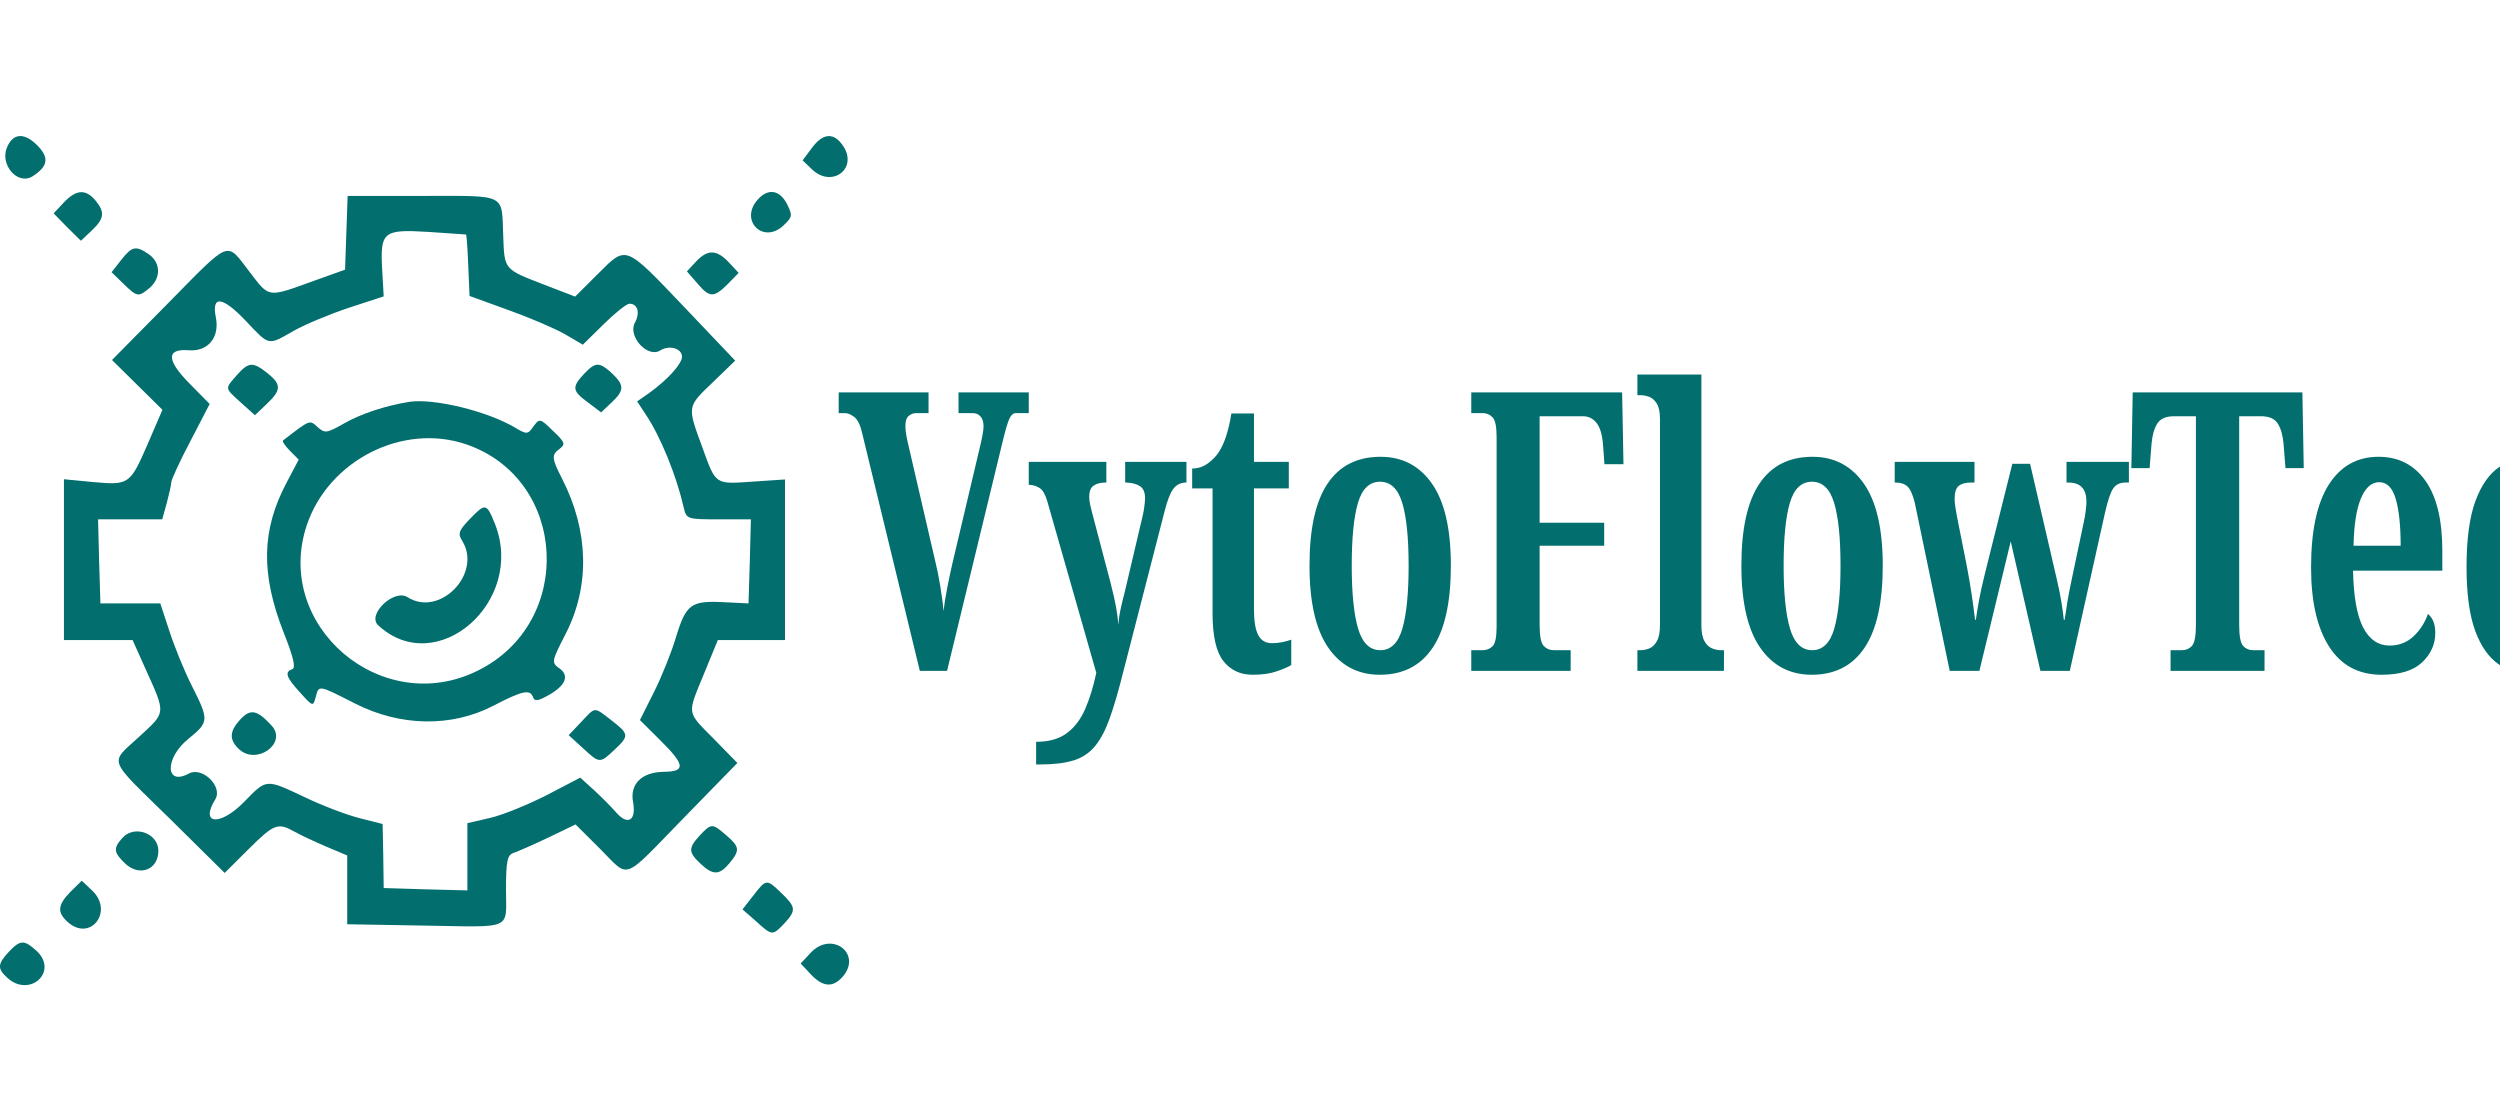
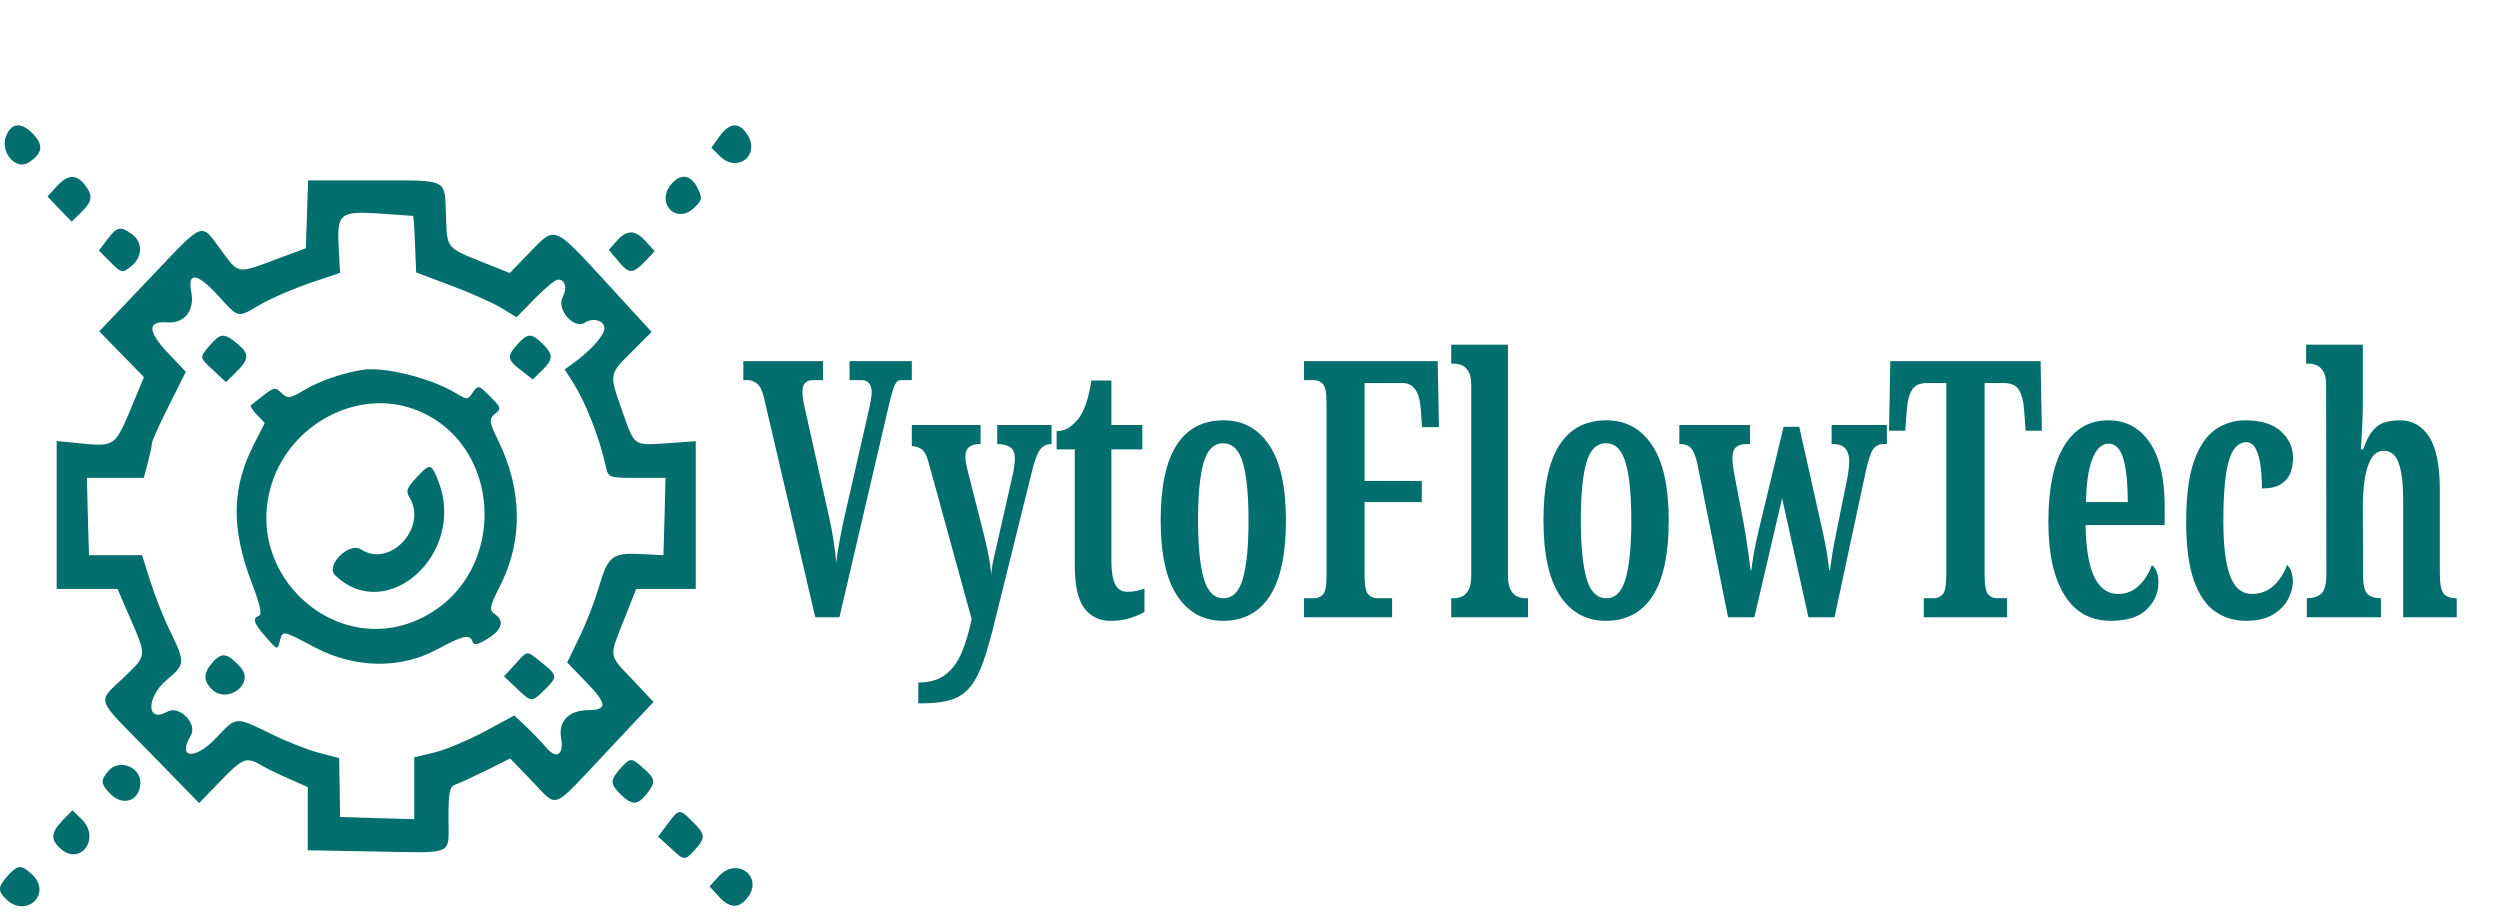
- <svg xmlns="http://www.w3.org/2000/svg" xmlns:xlink="http://www.w3.org/1999/xlink" width="626" height="280" preserveAspectRatio="xMidYMid" version="1.0" id="svg1">
+ <svg xmlns="http://www.w3.org/2000/svg" xmlns:xlink="http://www.w3.org/1999/xlink" width="626" height="229" preserveAspectRatio="xMidYMid" version="1.0" id="svg1">
  <defs id="defs1">
    <linearGradient id="linearGradient10">
      <stop style="stop-color:#000000;stop-opacity:1;" offset="0" id="stop11" />
      <stop style="stop-color:#000000;stop-opacity:0;" offset="1" id="stop12" />
    </linearGradient>
    <linearGradient xlink:href="#linearGradient10" id="linearGradient12" x1="262.397" y1="108.009" x2="875.345" y2="108.009" gradientUnits="userSpaceOnUse" />
  </defs>
-   <g class="layer" id="g1" transform="matrix(0.4280025,0,0,0.4305402,-0.9169527,32.70981)" style="fill:#026e6e;fill-opacity:1">
+   <g class="layer" id="g1" transform="matrix(0.3793415,0,0,0.3959804,-0.8127012,30.14126)" style="fill:#026e6e;fill-opacity:1">
    <g fill="#51b8bd" id="svg_1" transform="matrix(0.125552,0,0,-0.1254,-25.8481,-110.837)" style="fill:#026e6e;fill-opacity:1">
      <path d="m 256.86,-958.65 c -38,-81 48,-181 118,-137 70,45 78,84 27,138 -61,65 -116,65 -145,-1 z" id="svg_2" style="fill:#026e6e;fill-opacity:1" />
      <path d="m 4005.86,-964.65 -43,-57 45,-43 c 92,-86 213,4 145,108 -43,66 -95,63 -147,-8 z" id="svg_3" style="fill:#026e6e;fill-opacity:1" />
      <path d="m 519.86,-1217.65 -47,-50 63,-64 64,-63 50,47 c 60,56 63,86 17,141 -46,53 -89,50 -147,-11 z" id="svg_4" style="fill:#026e6e;fill-opacity:1" />
      <path d="m 3753.86,-1203.65 c -87,-96 25,-209 120,-120 42,40 43,46 16,100 -34,65 -88,74 -136,20 z" id="svg_5" style="fill:#026e6e;fill-opacity:1" />
      <path d="m 1836.86,-1357.65 -6,-171 -140,-50 c -226,-81 -210,-83 -306,41 -110,142 -82,153 -382,-150 l -258,-260 118,-116 117,-115 -68,-157 c -83,-190 -87,-193 -256,-178 l -135,13 v -373 -373 h 160 160 l 58,-129 c 98,-216 99,-203 -26,-318 -141,-130 -155,-92 143,-383 l 254,-250 111,110 c 120,119 137,125 217,80 29,-16 96,-47 148,-69 l 95,-40 v -159 -160 l 350,-6 c 428,-7 390,-24 390,166 0,134 6,161 35,171 19,6 92,38 162,71 l 127,61 114,-113 c 141,-140 98,-155 390,143 l 250,255 -109,111 c -129,130 -126,110 -46,304 l 64,155 h 157 156 v 372 373 l -148,-10 c -180,-12 -173,-18 -238,161 -70,190 -71,185 50,300 l 104,100 -236,247 c -281,293 -269,289 -404,155 l -106,-105 -146,56 c -187,72 -183,68 -189,225 -8,200 21,186 -376,186 h -349 z m 558,-8 c 2,-1 7,-65 10,-143 l 6,-142 180,-65 c 99,-35 218,-86 264,-112 l 84,-49 97,95 c 53,52 107,95 120,95 39,0 51,-42 25,-89 -33,-63 60,-164 118,-128 43,27 102,10 102,-29 0,-33 -67,-106 -150,-166 l -59,-41 39,-59 c 70,-103 144,-285 178,-433 13,-54 15,-55 163,-55 h 150 l -5,-195 -6,-195 -120,6 c -148,7 -172,-10 -219,-166 -20,-66 -65,-179 -101,-250 l -66,-131 99,-98 c 112,-111 114,-141 12,-142 -102,-1 -159,-57 -143,-140 16,-87 -25,-111 -80,-47 -23,26 -70,73 -104,104 l -62,56 -158,-82 c -87,-44 -205,-92 -263,-105 l -105,-24 v -156 -156 l -195,5 -195,6 -2,148 -3,149 -107,27 c -60,15 -174,58 -255,97 -184,86 -177,87 -283,-21 -112,-114 -208,-107 -135,11 37,59 -60,154 -123,120 -111,-60 -113,72 -2,161 96,78 97,86 17,244 -35,68 -82,183 -105,254 l -43,130 h -139 -140 l -6,195 -5,195 h 149 150 l 21,75 c 11,41 21,85 21,96 0,12 40,99 90,193 l 89,171 -91,92 c -111,111 -113,166 -5,157 89,-6 143,60 125,152 -21,104 29,99 137,-13 115,-121 103,-118 227,-48 54,30 170,78 258,107 l 160,52 -7,123 c -10,177 4,189 216,176 94,-6 173,-12 175,-12 z" id="svg_6" style="fill:#026e6e;fill-opacity:1" />
      <path d="m 1325.86,-2018.65 c -56,-64 -57,-57 20,-127 l 65,-58 55,52 c 69,65 69,91 2,144 -67,53 -87,51 -142,-11 z" id="svg_7" style="fill:#026e6e;fill-opacity:1" />
      <path d="m 2943.86,-2012.65 c -57,-61 -55,-78 19,-132 l 61,-46 49,46 c 60,56 60,80 2,135 -59,54 -77,54 -131,-3 z" id="svg_8" style="fill:#026e6e;fill-opacity:1" />
      <path d="m 2130.86,-2141.65 c -109,-17 -228,-56 -306,-101 -80,-45 -88,-46 -122,-16 -38,34 -33,36 -161,-62 -5,-4 10,-26 32,-48 l 41,-41 -55,-104 c -119,-222 -123,-425 -14,-701 45,-112 56,-162 39,-167 -37,-13 -29,-37 37,-109 59,-65 60,-65 72,-21 15,58 11,58 185,-30 210,-106 448,-110 642,-10 137,71 172,78 186,40 7,-19 21,-18 64,5 86,46 108,93 60,128 -39,28 -39,31 28,161 114,222 108,477 -17,720 -49,95 -50,110 -10,139 27,20 23,31 -32,82 -60,59 -63,59 -91,21 -27,-38 -31,-38 -87,-5 -129,76 -377,136 -491,119 z m 264,-197 c 474,-161 508,-827 54,-1050 -448,-221 -954,209 -796,676 102,300 447,474 742,374 z" id="svg_9" style="fill:#026e6e;fill-opacity:1" />
      <path d="m 2409.86,-2687.65 c -50,-52 -54,-66 -33,-99 94,-152 -105,-356 -255,-261 -63,40 -190,-81 -137,-130 272,-252 689,109 544,471 -39,96 -44,97 -119,19 z" id="svg_10" style="fill:#026e6e;fill-opacity:1" />
      <path d="m 1343.86,-3613.65 c -53,-56 -54,-96 -6,-140 81,-74 224,28 152,109 -68,74 -99,81 -146,31 z" id="svg_11" style="fill:#026e6e;fill-opacity:1" />
      <path d="m 2930.86,-3626.65 -58,-61 65,-59 c 79,-73 80,-73 148,-9 70,65 69,73 -14,137 -84,64 -72,64 -141,-8 z" id="svg_12" style="fill:#026e6e;fill-opacity:1" />
      <path d="m 786.86,-1484.65 -44,-56 55,-53 c 65,-63 70,-63 123,-19 53,46 51,116 -4,155 -61,42 -79,38 -130,-27 z" id="svg_13" style="fill:#026e6e;fill-opacity:1" />
      <path d="m 3465.86,-1491.65 -42,-45 48,-55 c 58,-68 77,-68 142,-4 l 51,52 -45,48 c -57,61 -100,62 -154,4 z" id="svg_14" style="fill:#026e6e;fill-opacity:1" />
      <path d="m 3483.86,-4152.65 c -54,-59 -54,-77 3,-131 59,-55 88,-54 135,2 50,60 48,76 -14,129 -66,57 -70,57 -124,0 z" id="svg_15" style="fill:#026e6e;fill-opacity:1" />
      <path d="m 793.86,-4163.65 c -44,-48 -42,-68 13,-120 67,-62 154,-28 154,60 0,81 -112,121 -167,60 z" id="svg_16" style="fill:#026e6e;fill-opacity:1" />
      <path d="m 551.86,-4413.65 c -60,-61 -64,-95 -14,-140 105,-95 218,48 114,146 l -48,45 z" id="svg_17" style="fill:#026e6e;fill-opacity:1" />
      <path d="m 3733.86,-4430.65 -51,-65 63,-55 c 75,-68 77,-68 132,-10 56,60 54,76 -13,140 -70,67 -71,67 -131,-10 z" id="svg_18" style="fill:#026e6e;fill-opacity:1" />
      <path d="m 263.86,-4692.65 c -53,-57 -54,-78 -6,-121 103,-93 238,28 137,124 -59,54 -77,54 -131,-3 z" id="svg_19" style="fill:#026e6e;fill-opacity:1" />
      <path d="m 4000.86,-4696.65 -47,-50 47,-50 c 56,-59 102,-63 147,-13 96,106 -48,218 -147,113 z" id="svg_20" style="fill:#026e6e;fill-opacity:1" />
    </g>
  </g>
-   <text xml:space="preserve" style="font-style:normal;font-variant:normal;font-weight:bold;font-stretch:normal;font-size:81.598px;font-family:Serif;-inkscape-font-specification:'Serif Bold';fill:#026e6e;fill-opacity:1;stroke:none;stroke-width:6.8;stroke-opacity:1" x="251.314" y="140.381" id="text1" transform="scale(0.8356514,1.196671)">
-     <tspan id="tspan1" x="251.314" y="140.381" style="font-style:normal;font-variant:normal;font-weight:bold;font-stretch:normal;font-family:Serif;-inkscape-font-specification:'Serif Bold';fill:#026e6e;fill-opacity:1;stroke:none;stroke-width:6.8;stroke-opacity:1">VytoFlowTech</tspan>
+   <text xml:space="preserve" style="font-style:normal;font-variant:normal;font-weight:bold;font-stretch:normal;font-size:73.672px;font-family:Serif;-inkscape-font-specification:'Serif Bold';fill:#026e6e;fill-opacity:1;stroke:none;stroke-width:6.139;stroke-opacity:1" x="226.903" y="126.791" id="text1" transform="scale(0.8203272,1.219026)">
+     <tspan id="tspan1" x="226.903" y="126.791" style="font-style:normal;font-variant:normal;font-weight:bold;font-stretch:normal;font-family:Serif;-inkscape-font-specification:'Serif Bold';fill:#026e6e;fill-opacity:1;stroke:none;stroke-width:6.139;stroke-opacity:1">VytoFlowTech</tspan>
  </text>
</svg>
